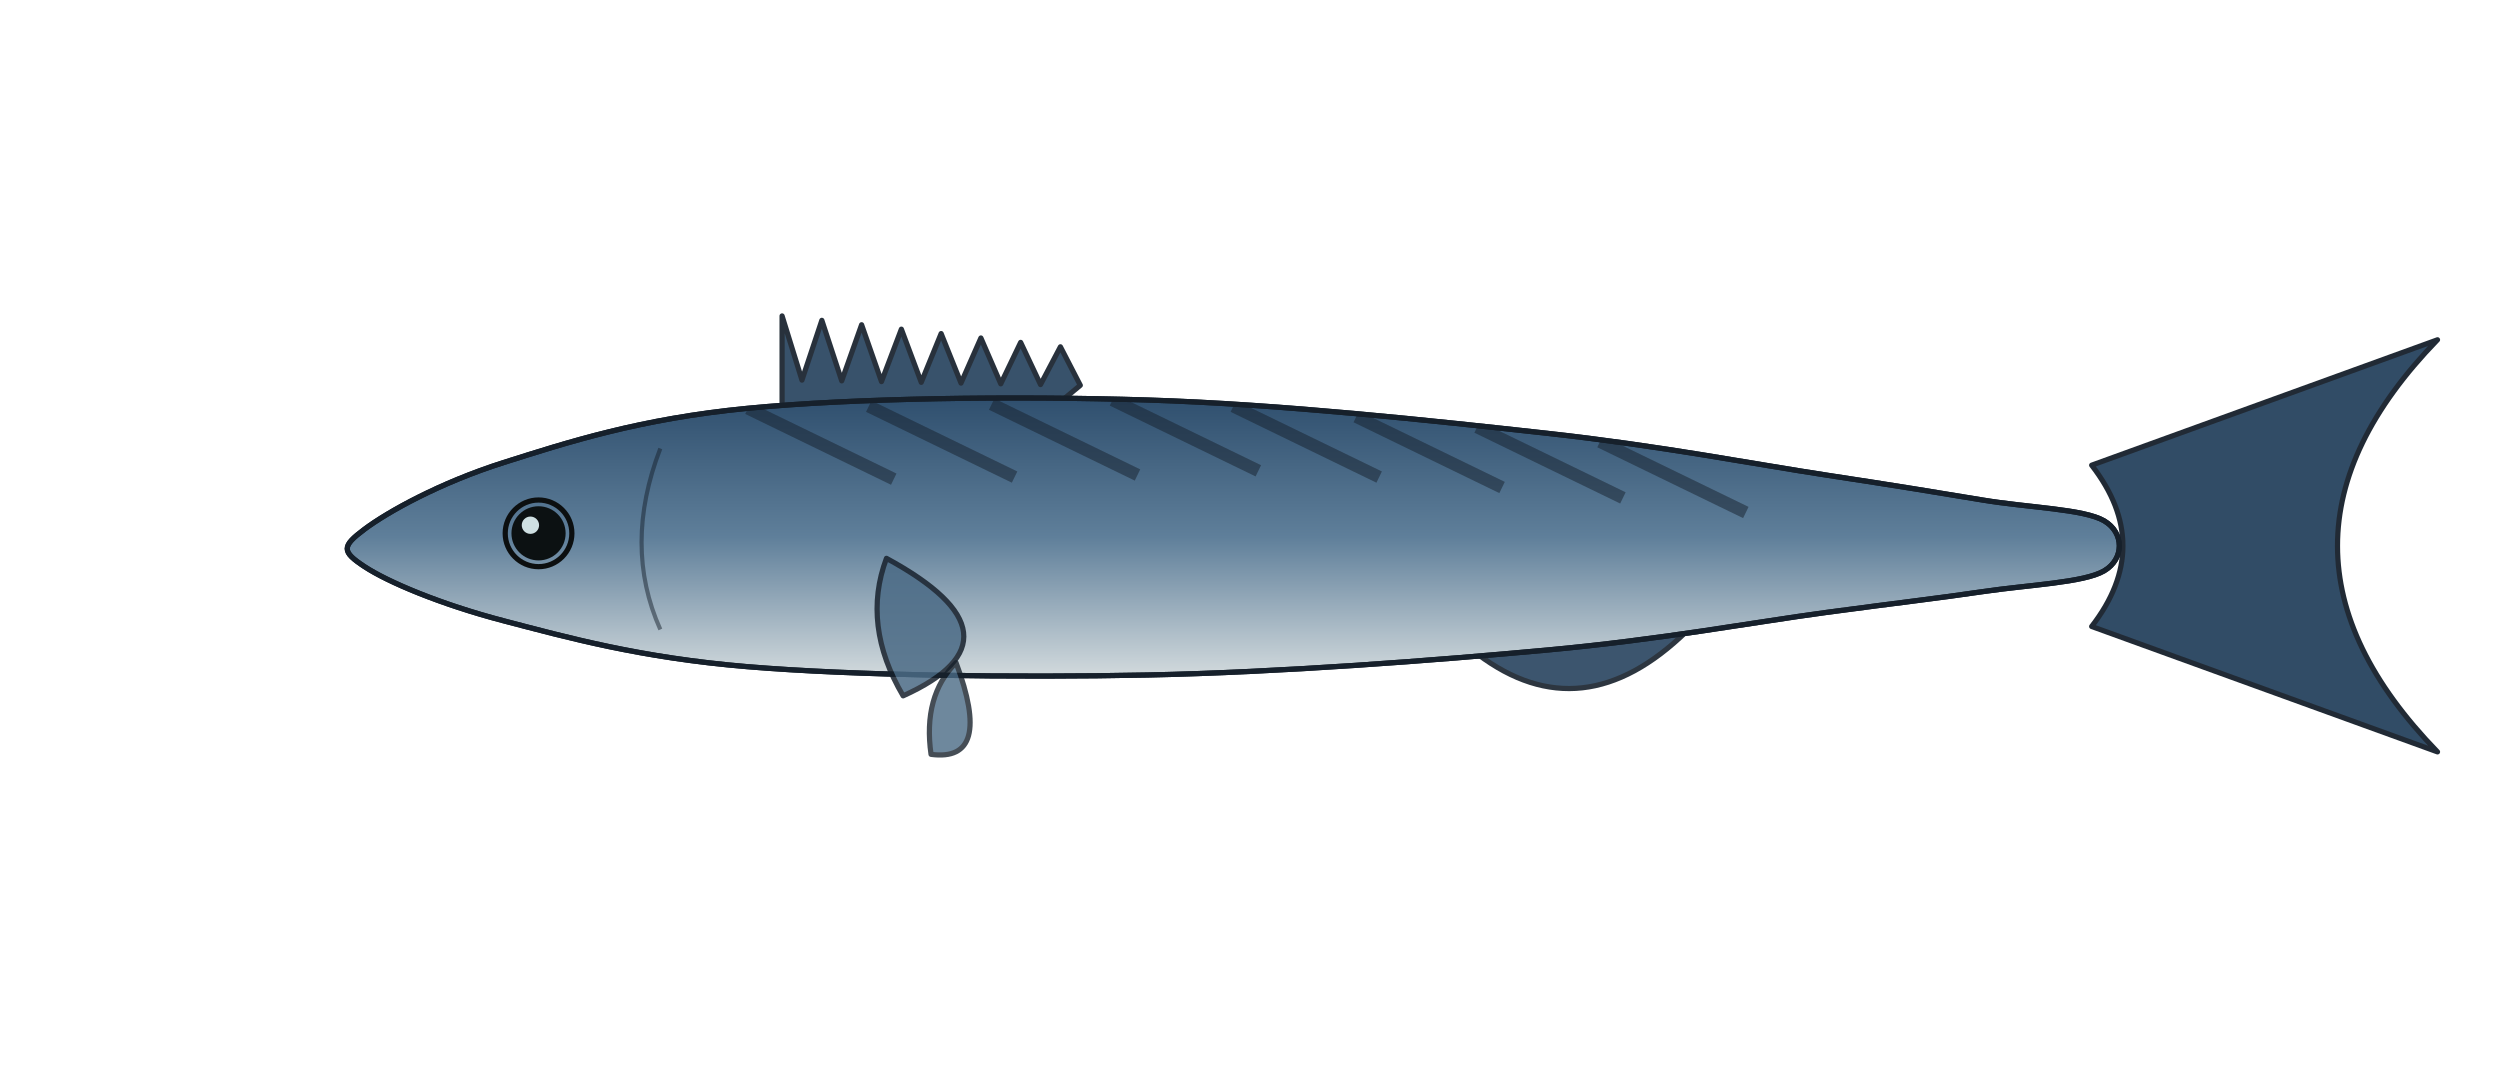
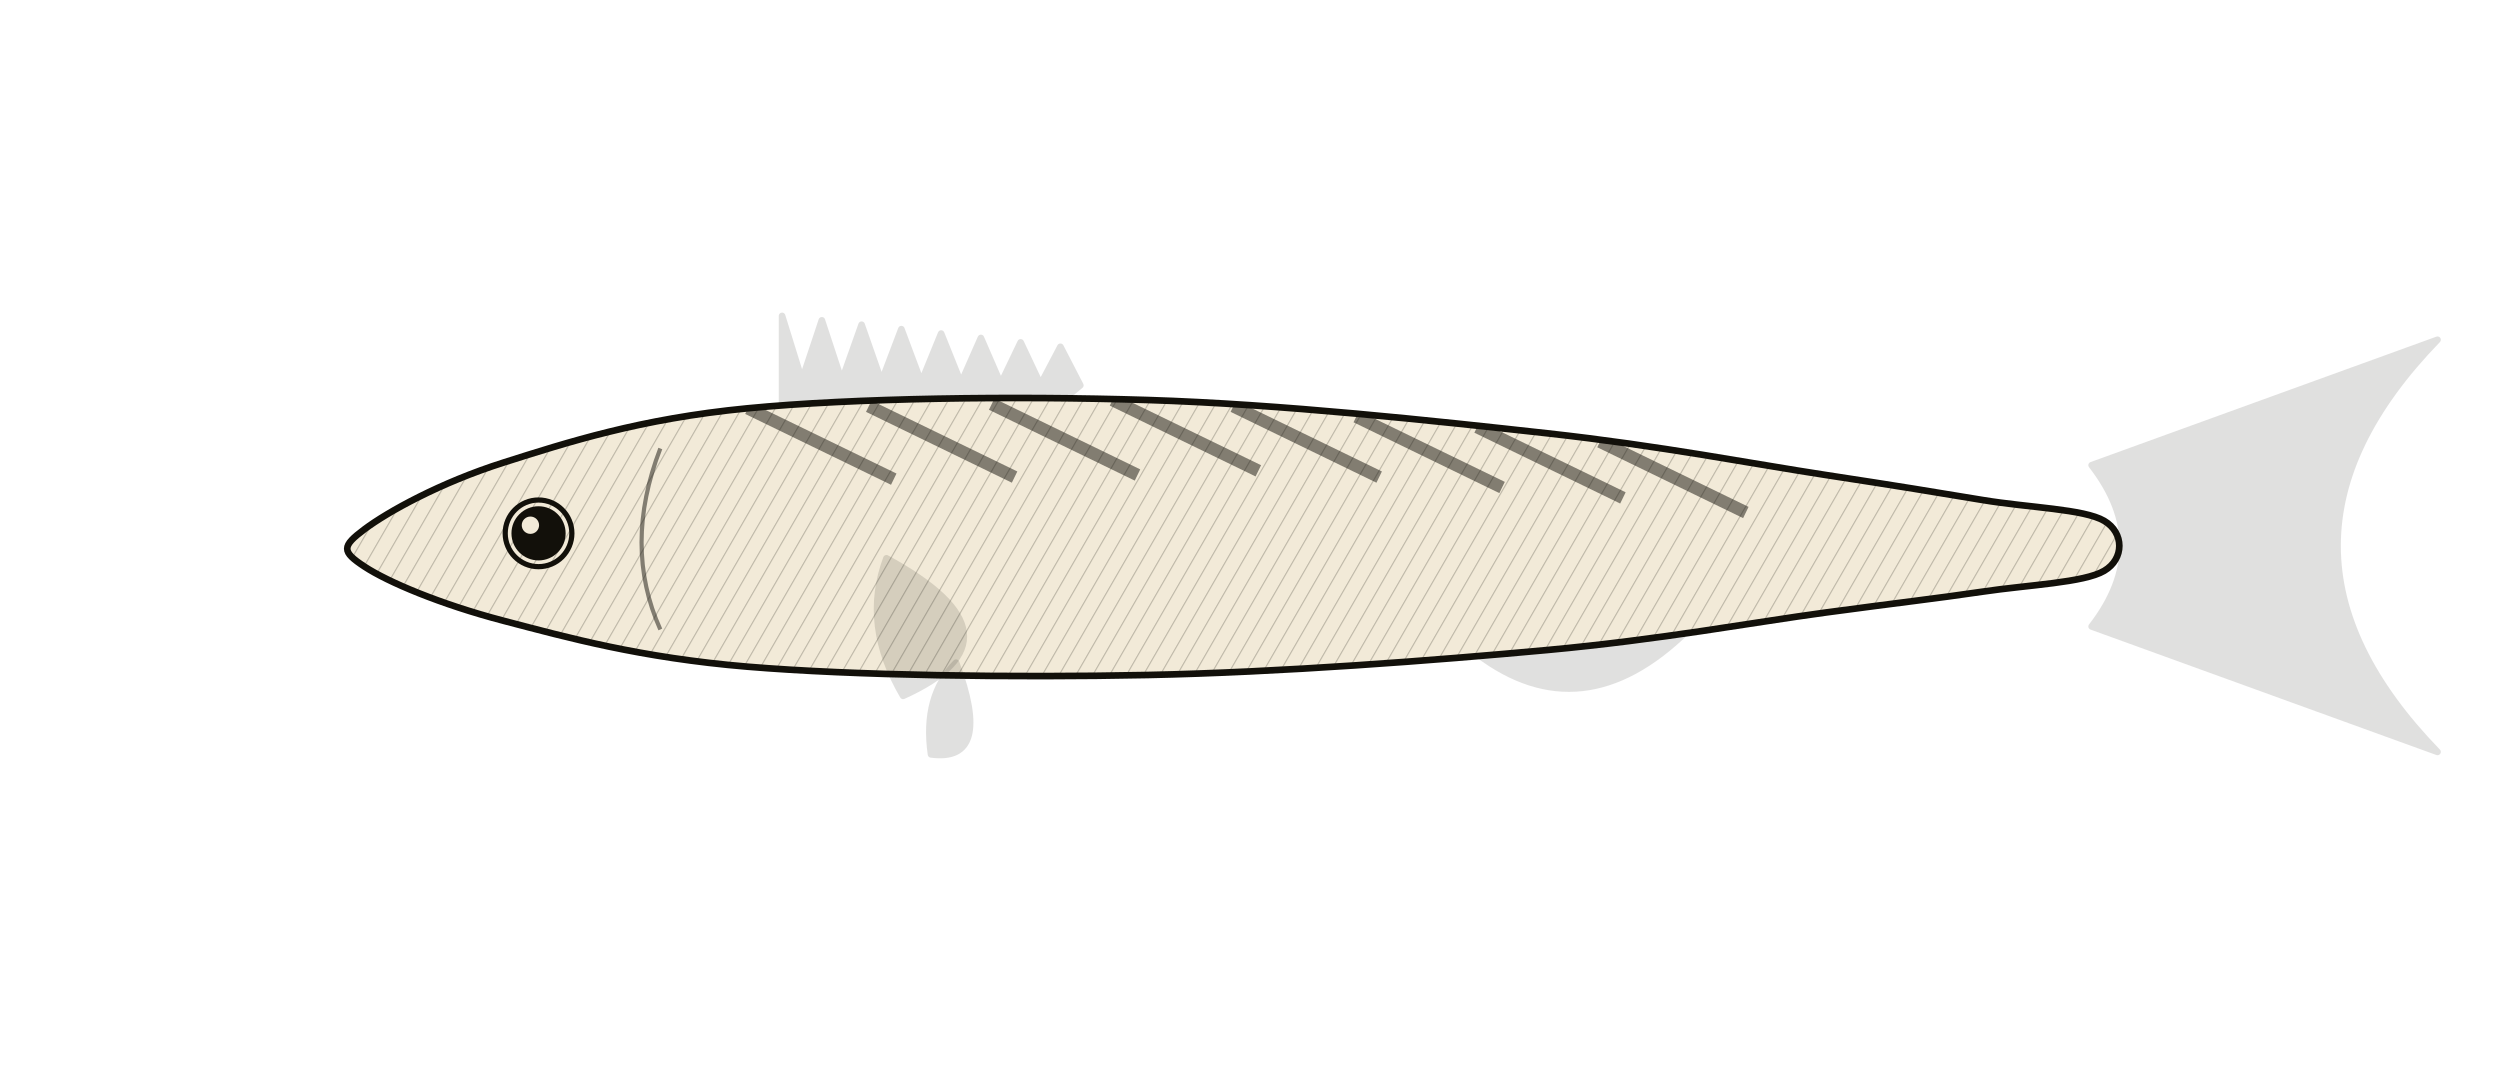
<svg xmlns="http://www.w3.org/2000/svg" viewBox="0 0 1200 520">
  <defs>
-     <linearGradient id="gbo" x1="0" y1="0" x2="0" y2="1">
-       <stop offset="0" stop-color="#2f4f6e" />
-       <stop offset=".5" stop-color="#5f7f9a" />
-       <stop offset="1" stop-color="#d2dadd" />
-     </linearGradient>
+     <pattern id="_hatch" patternUnits="userSpaceOnUse" width="7" height="7" patternTransform="rotate(30)">
+       <line x1="0" y1="0" x2="0" y2="7" stroke="#12100A" stroke-width="1.1" opacity="0.22" />
+     </pattern>
    <clipPath id="cbo">
      <path d="M 175.0 254.0 C 186.1 245.7 211.2 231.7 241.8 222.0 C 272.4 212.3 307.2 201.0 358.7 196.0 C 410.2 191.0 486.7 190.0 550.8 192.0 C 614.8 194.0 688.5 202.0 742.8 208.0 C 797.1 214.0 841.6 222.7 876.4 228.0 C 911.2 233.3 929.3 236.3 951.6 240.0 C 973.8 243.7 1000.3 244.3 1010.0 250.0 C 1019.7 255.7 1019.7 268.3 1010.0 274.0 C 1000.3 279.7 973.8 280.7 951.6 284.0 C 929.3 287.3 911.2 289.3 876.4 294.0 C 841.6 298.7 797.1 307.0 742.8 312.0 C 688.5 317.0 614.8 322.7 550.8 324.0 C 486.7 325.3 410.2 324.3 358.7 320.0 C 307.2 315.7 272.4 306.0 241.8 298.0 C 211.2 290.0 186.1 279.3 175.0 272.0 C 163.9 264.7 163.9 262.3 175.0 254.0 Z" />
    </clipPath>
  </defs>
-   <g stroke="#16202b" stroke-width="2.5" stroke-linejoin="round">
-     <path d="M 375.4 195.652 L 375.4 151.652 L 384.943 182.452 L 394.486 153.769 L 404.029 182.809 L 413.571 155.886 L 423.114 183.166 L 432.657 158.002 L 442.2 183.522 L 451.743 160.119 L 461.286 183.879 L 470.829 162.236 L 480.371 184.236 L 489.914 164.353 L 499.457 184.593 L 509.0 166.47 L 518.543 184.95 L 509.0 192.87 Z" fill="#27435e" opacity=".92" />
-     <path d="M 709.4 314.087 Q 759.5 351.75 809.6 303.0 Z" fill="#27435e" opacity=".9" />
-     <g fill="#27435e" opacity=".95">
+   <g stroke="#12100A" stroke-width="3.2" stroke-linejoin="round">
+     <path d="M 375.4 195.652 L 375.4 151.652 L 384.943 182.452 L 394.486 153.769 L 404.029 182.809 L 413.571 155.886 L 423.114 183.166 L 432.657 158.002 L 442.2 183.522 L 451.743 160.119 L 461.286 183.879 L 470.829 162.236 L 480.371 184.236 L 489.914 164.353 L 499.457 184.593 L 509.0 166.47 L 518.543 184.95 L 509.0 192.87 Z" fill="#12100A" opacity="0.13" />
+     <path d="M 709.4 314.087 Q 759.5 351.75 809.6 303.0 Z" fill="#12100A" opacity="0.13" />
+     <g fill="#12100A" opacity="0.13">
      <path d="M 1004 223.3 L 1170 163.1 Q 1074.0 262 1170 360.9 L 1004 300.7 Q 1034 262 1004 223.3 Z" />
    </g>
-     <path d="M 175.0 254.0 C 186.1 245.7 211.2 231.7 241.8 222.0 C 272.4 212.3 307.2 201.0 358.7 196.0 C 410.2 191.0 486.7 190.0 550.8 192.0 C 614.8 194.0 688.5 202.0 742.8 208.0 C 797.1 214.0 841.6 222.7 876.4 228.0 C 911.2 233.3 929.3 236.3 951.6 240.0 C 973.8 243.7 1000.3 244.3 1010.0 250.0 C 1019.7 255.7 1019.7 268.3 1010.0 274.0 C 1000.3 279.7 973.8 280.7 951.6 284.0 C 929.3 287.3 911.2 289.3 876.4 294.0 C 841.6 298.7 797.1 307.0 742.8 312.0 C 688.5 317.0 614.8 322.7 550.8 324.0 C 486.7 325.3 410.2 324.3 358.7 320.0 C 307.2 315.7 272.4 306.0 241.8 298.0 C 211.2 290.0 186.1 279.3 175.0 272.0 C 163.9 264.7 163.9 262.3 175.0 254.0 Z" fill="url(#gbo)" />
+     <path d="M 175.0 254.0 C 186.1 245.7 211.2 231.7 241.8 222.0 C 272.4 212.3 307.2 201.0 358.7 196.0 C 410.2 191.0 486.7 190.0 550.8 192.0 C 614.8 194.0 688.5 202.0 742.8 208.0 C 797.1 214.0 841.6 222.7 876.4 228.0 C 911.2 233.3 929.3 236.3 951.6 240.0 C 973.8 243.7 1000.3 244.3 1010.0 250.0 C 1019.7 255.7 1019.7 268.3 1010.0 274.0 C 1000.3 279.7 973.8 280.7 951.6 284.0 C 929.3 287.3 911.2 289.3 876.4 294.0 C 841.6 298.7 797.1 307.0 742.8 312.0 C 688.5 317.0 614.8 322.7 550.8 324.0 C 486.7 325.3 410.2 324.3 358.7 320.0 C 307.2 315.7 272.4 306.0 241.8 298.0 C 211.2 290.0 186.1 279.3 175.0 272.0 C 163.9 264.7 163.9 262.3 175.0 254.0 Z" fill="#F2EAD8" stroke="none" />
+     <path d="M 175.0 254.0 C 186.1 245.7 211.2 231.7 241.8 222.0 C 272.4 212.3 307.2 201.0 358.7 196.0 C 410.2 191.0 486.7 190.0 550.8 192.0 C 614.8 194.0 688.5 202.0 742.8 208.0 C 797.1 214.0 841.6 222.7 876.4 228.0 C 911.2 233.3 929.3 236.3 951.6 240.0 C 973.8 243.7 1000.3 244.3 1010.0 250.0 C 1019.7 255.7 1019.7 268.3 1010.0 274.0 C 1000.3 279.7 973.8 280.7 951.6 284.0 C 929.3 287.3 911.2 289.3 876.4 294.0 C 841.6 298.7 797.1 307.0 742.8 312.0 C 688.5 317.0 614.8 322.7 550.8 324.0 C 486.7 325.3 410.2 324.3 358.7 320.0 C 307.2 315.7 272.4 306.0 241.8 298.0 C 211.2 290.0 186.1 279.3 175.0 272.0 C 163.9 264.7 163.9 262.3 175.0 254.0 Z" fill="url(#_hatch)" stroke="none" />
    <g clip-path="url(#cbo)" stroke="none">
-       <path d="M 359 196 l 70 34" stroke="#16202b" stroke-width="6" opacity=".5" fill="none" />
-       <path d="M 417 195 l 70 34" stroke="#16202b" stroke-width="6" opacity=".5" fill="none" />
-       <path d="M 476 194 l 70 34" stroke="#16202b" stroke-width="6" opacity=".5" fill="none" />
-       <path d="M 534 192 l 70 34" stroke="#16202b" stroke-width="6" opacity=".5" fill="none" />
-       <path d="M 592 195 l 70 34" stroke="#16202b" stroke-width="6" opacity=".5" fill="none" />
-       <path d="M 651 200 l 70 34" stroke="#16202b" stroke-width="6" opacity=".5" fill="none" />
-       <path d="M 709 205 l 70 34" stroke="#16202b" stroke-width="6" opacity=".5" fill="none" />
-       <path d="M 768 212 l 70 34" stroke="#16202b" stroke-width="6" opacity=".5" fill="none" />
-       <path d="M 826 220 l 14 -10 l 2 10 Z" fill="#16202b" opacity=".7" />
-       <path d="M 826 301 l 14 10 l 2 -10 Z" fill="#16202b" opacity=".7" />
-       <path d="M 864 226 l 14 -10 l 2 10 Z" fill="#16202b" opacity=".7" />
-       <path d="M 864 296 l 14 10 l 2 -10 Z" fill="#16202b" opacity=".7" />
-       <path d="M 901 232 l 14 -10 l 2 10 Z" fill="#16202b" opacity=".7" />
-       <path d="M 901 291 l 14 10 l 2 -10 Z" fill="#16202b" opacity=".7" />
-       <path d="M 939 238 l 14 -10 l 2 10 Z" fill="#16202b" opacity=".7" />
-       <path d="M 939 286 l 14 10 l 2 -10 Z" fill="#16202b" opacity=".7" />
-       <path d="M 977 244 l 14 -10 l 2 10 Z" fill="#16202b" opacity=".7" />
-       <path d="M 977 280 l 14 10 l 2 -10 Z" fill="#16202b" opacity=".7" />
+       <path d="M 359 196 l 70 34" stroke="#12100A" stroke-width="6" opacity=".5" fill="none" />
+       <path d="M 417 195 l 70 34" stroke="#12100A" stroke-width="6" opacity=".5" fill="none" />
+       <path d="M 476 194 l 70 34" stroke="#12100A" stroke-width="6" opacity=".5" fill="none" />
+       <path d="M 534 192 l 70 34" stroke="#12100A" stroke-width="6" opacity=".5" fill="none" />
+       <path d="M 592 195 l 70 34" stroke="#12100A" stroke-width="6" opacity=".5" fill="none" />
+       <path d="M 651 200 l 70 34" stroke="#12100A" stroke-width="6" opacity=".5" fill="none" />
+       <path d="M 709 205 l 70 34" stroke="#12100A" stroke-width="6" opacity=".5" fill="none" />
+       <path d="M 768 212 l 70 34" stroke="#12100A" stroke-width="6" opacity=".5" fill="none" />
+       <path d="M 826 220 l 14 -10 l 2 10 Z" fill="#12100A" opacity="0.13" />
+       <path d="M 826 301 l 14 10 l 2 -10 Z" fill="#12100A" opacity="0.13" />
+       <path d="M 864 226 l 14 -10 l 2 10 Z" fill="#12100A" opacity="0.13" />
+       <path d="M 864 296 l 14 10 l 2 -10 Z" fill="#12100A" opacity="0.13" />
+       <path d="M 901 232 l 14 -10 l 2 10 Z" fill="#12100A" opacity="0.13" />
+       <path d="M 901 291 l 14 10 l 2 -10 Z" fill="#12100A" opacity="0.13" />
+       <path d="M 939 238 l 14 -10 l 2 10 Z" fill="#12100A" opacity="0.13" />
+       <path d="M 939 286 l 14 10 l 2 -10 Z" fill="#12100A" opacity="0.13" />
+       <path d="M 977 244 l 14 -10 l 2 10 Z" fill="#12100A" opacity="0.13" />
+       <path d="M 977 280 l 14 10 l 2 -10 Z" fill="#12100A" opacity="0.13" />
    </g>
    <path d="M 175.0 254.0 C 186.1 245.7 211.2 231.7 241.8 222.0 C 272.4 212.3 307.2 201.0 358.7 196.0 C 410.2 191.0 486.7 190.0 550.8 192.0 C 614.8 194.0 688.5 202.0 742.8 208.0 C 797.1 214.0 841.6 222.7 876.4 228.0 C 911.2 233.3 929.3 236.3 951.6 240.0 C 973.8 243.7 1000.3 244.3 1010.0 250.0 C 1019.7 255.7 1019.7 268.3 1010.0 274.0 C 1000.3 279.7 973.8 280.7 951.6 284.0 C 929.3 287.3 911.2 289.3 876.4 294.0 C 841.6 298.7 797.1 307.0 742.8 312.0 C 688.5 317.0 614.8 322.7 550.8 324.0 C 486.7 325.3 410.2 324.3 358.7 320.0 C 307.2 315.7 272.4 306.0 241.8 298.0 C 211.2 290.0 186.1 279.3 175.0 272.0 C 163.9 264.7 163.9 262.3 175.0 254.0 Z" fill="none" />
-     <path d="M 425.5 268 Q 495.5 306 433.5 334 Q 413.5 300 425.5 268 Z" fill="#4a6a85" opacity=".85" />
-     <path d="M 458.9 318.087 Q 476.9 366.087 446.9 362.087 Q 442.9 334.087 458.9 318.087 Z" fill="#4a6a85" opacity=".8" />
-     <path d="M 316.95 215.286 Q 298.95 262 316.95 302.143" fill="none" stroke="#16202b" stroke-width="2" opacity=".5" />
-     <circle cx="258.5" cy="256" r="16" fill="none" stroke="#0c0f10" stroke-width="2.5" />
-     <circle cx="258.5" cy="256" r="13" fill="#0c1112" stroke="none" />
-     <circle cx="254.6" cy="252.1" r="4.16" fill="#cfe0e2" stroke="none" />
+     <path d="M 425.5 268 Q 495.5 306 433.5 334 Q 413.5 300 425.5 268 Z" fill="#12100A" opacity="0.13" />
+     <path d="M 458.9 318.087 Q 476.9 366.087 446.9 362.087 Q 442.9 334.087 458.9 318.087 Z" fill="#12100A" opacity="0.13" />
+     <path d="M 316.95 215.286 Q 298.95 262 316.95 302.143" fill="none" stroke="#12100A" stroke-width="2" opacity=".5" />
+     <circle cx="258.5" cy="256" r="16" fill="none" stroke="#12100A" stroke-width="2.5" />
+     <circle cx="258.5" cy="256" r="13" fill="#12100A" stroke="none" />
+     <circle cx="254.6" cy="252.1" r="4.16" fill="#F2EAD8" stroke="none" />
  </g>
</svg>
